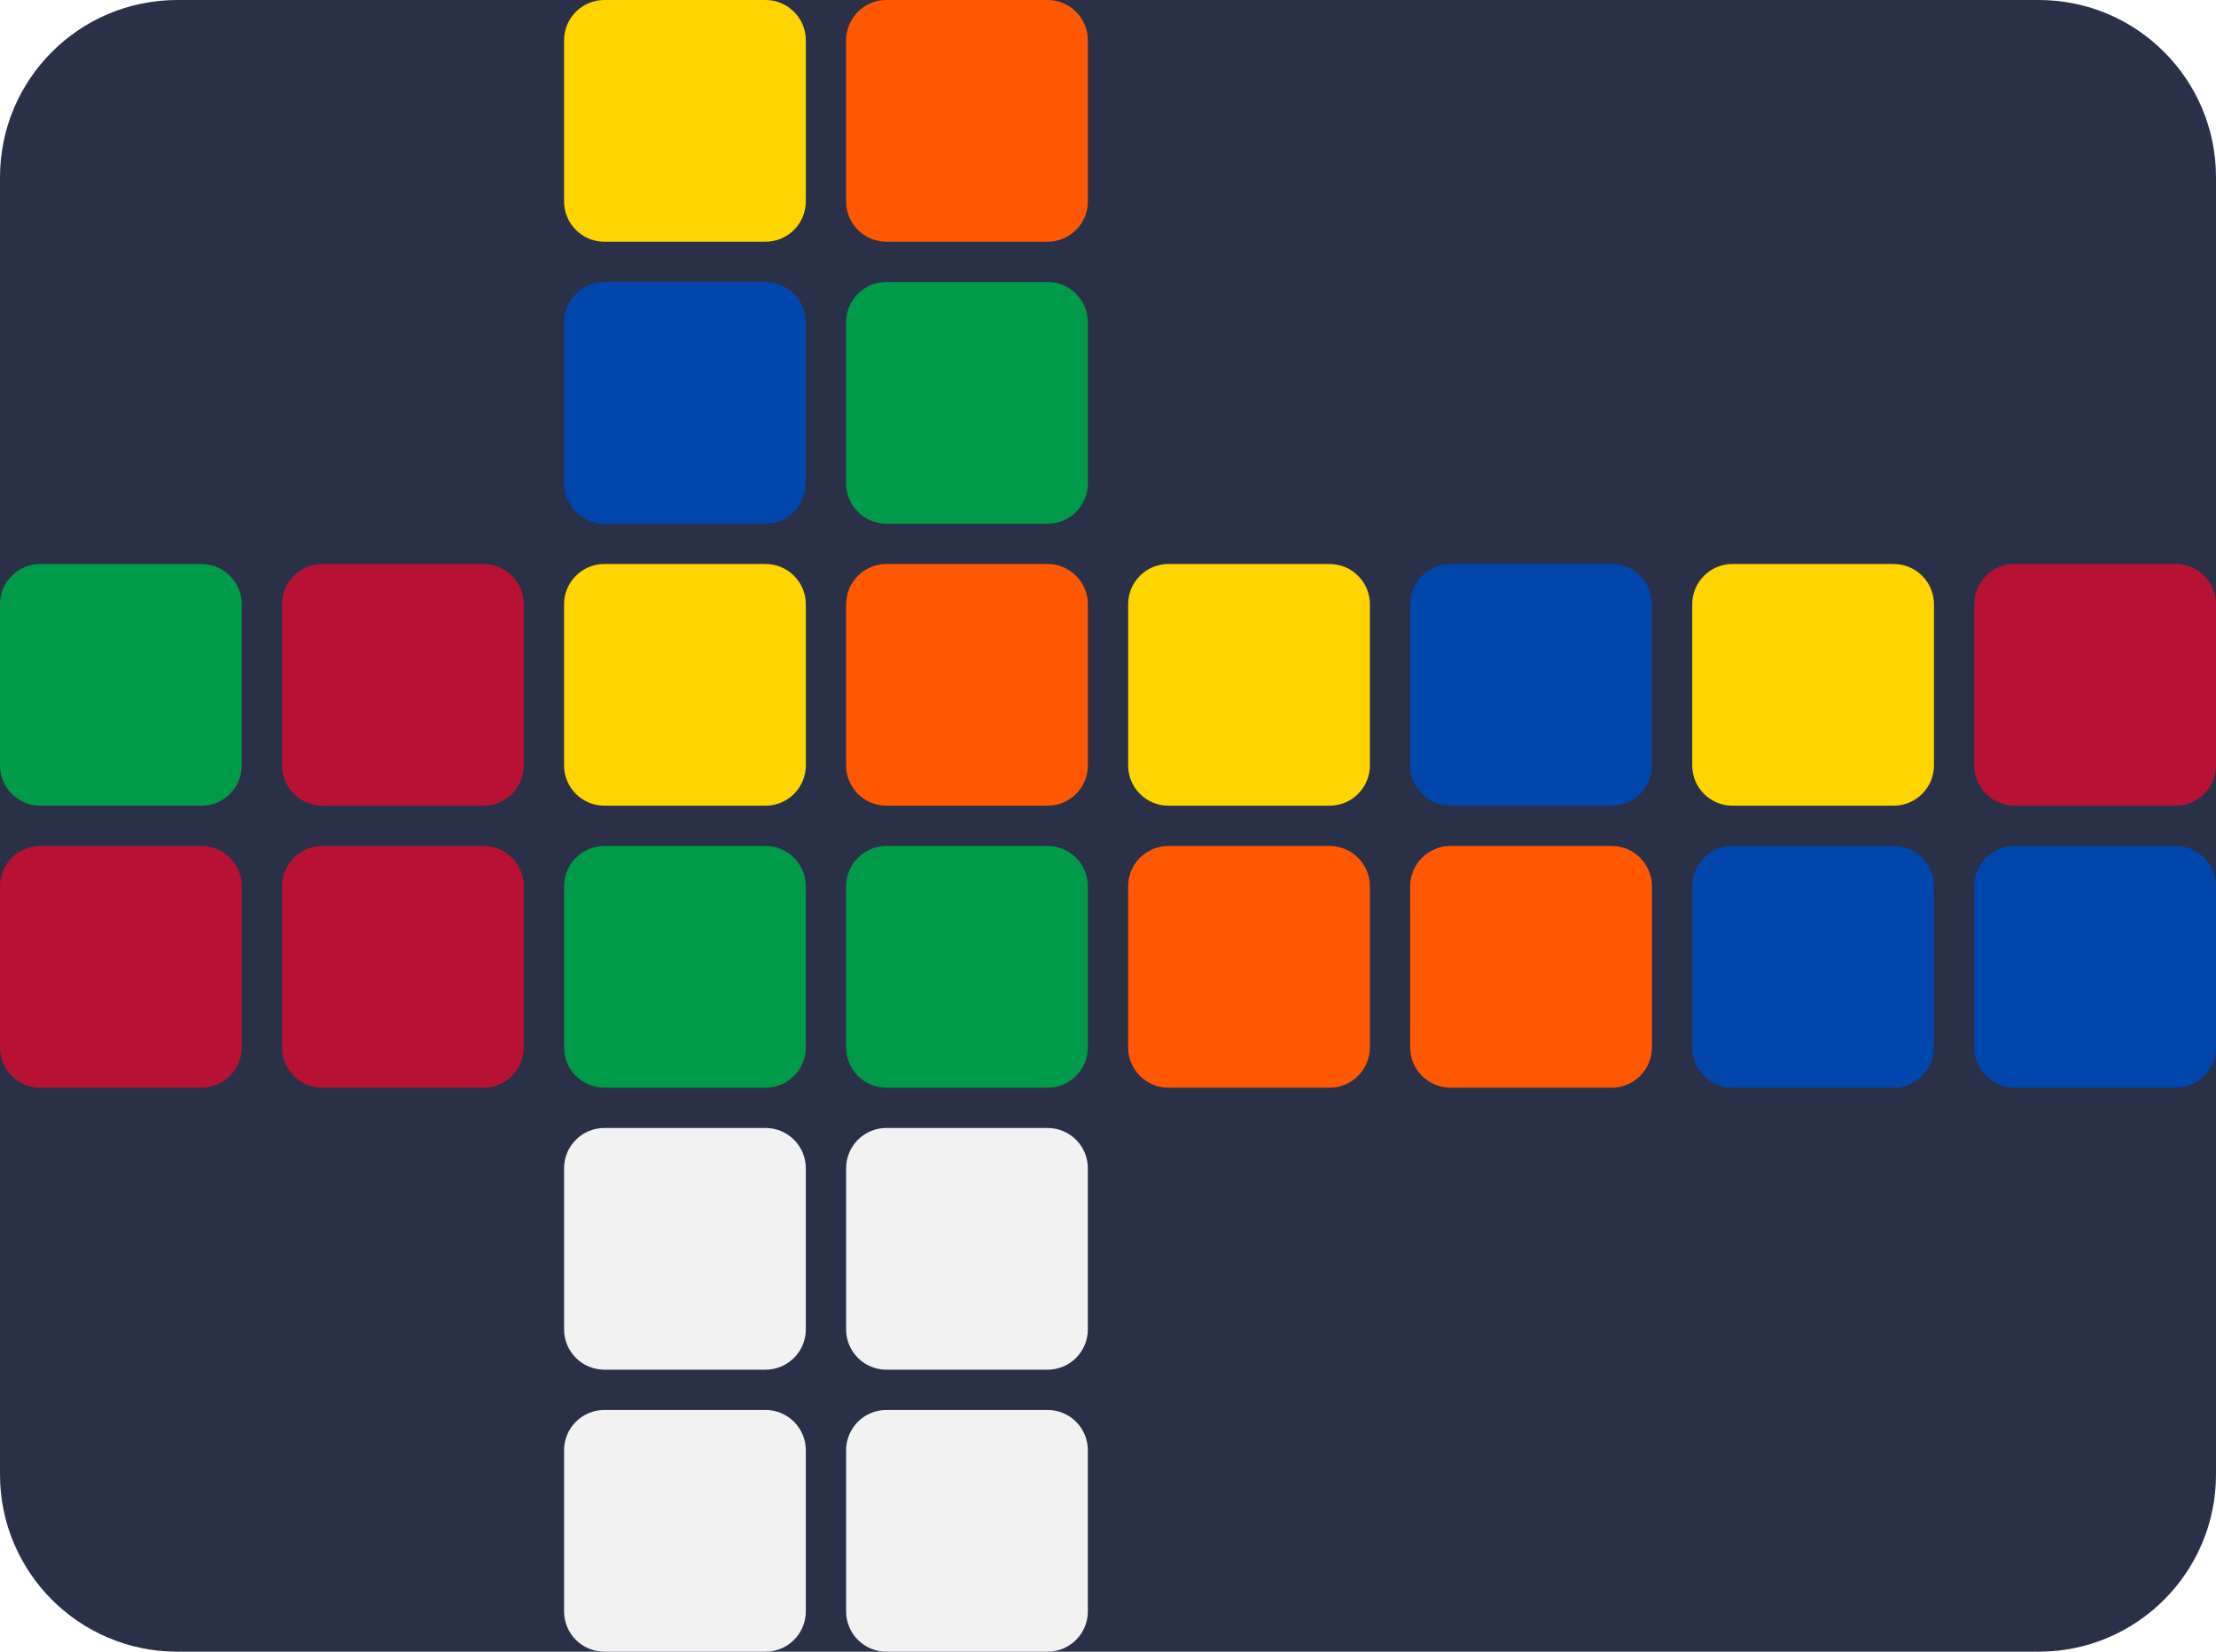
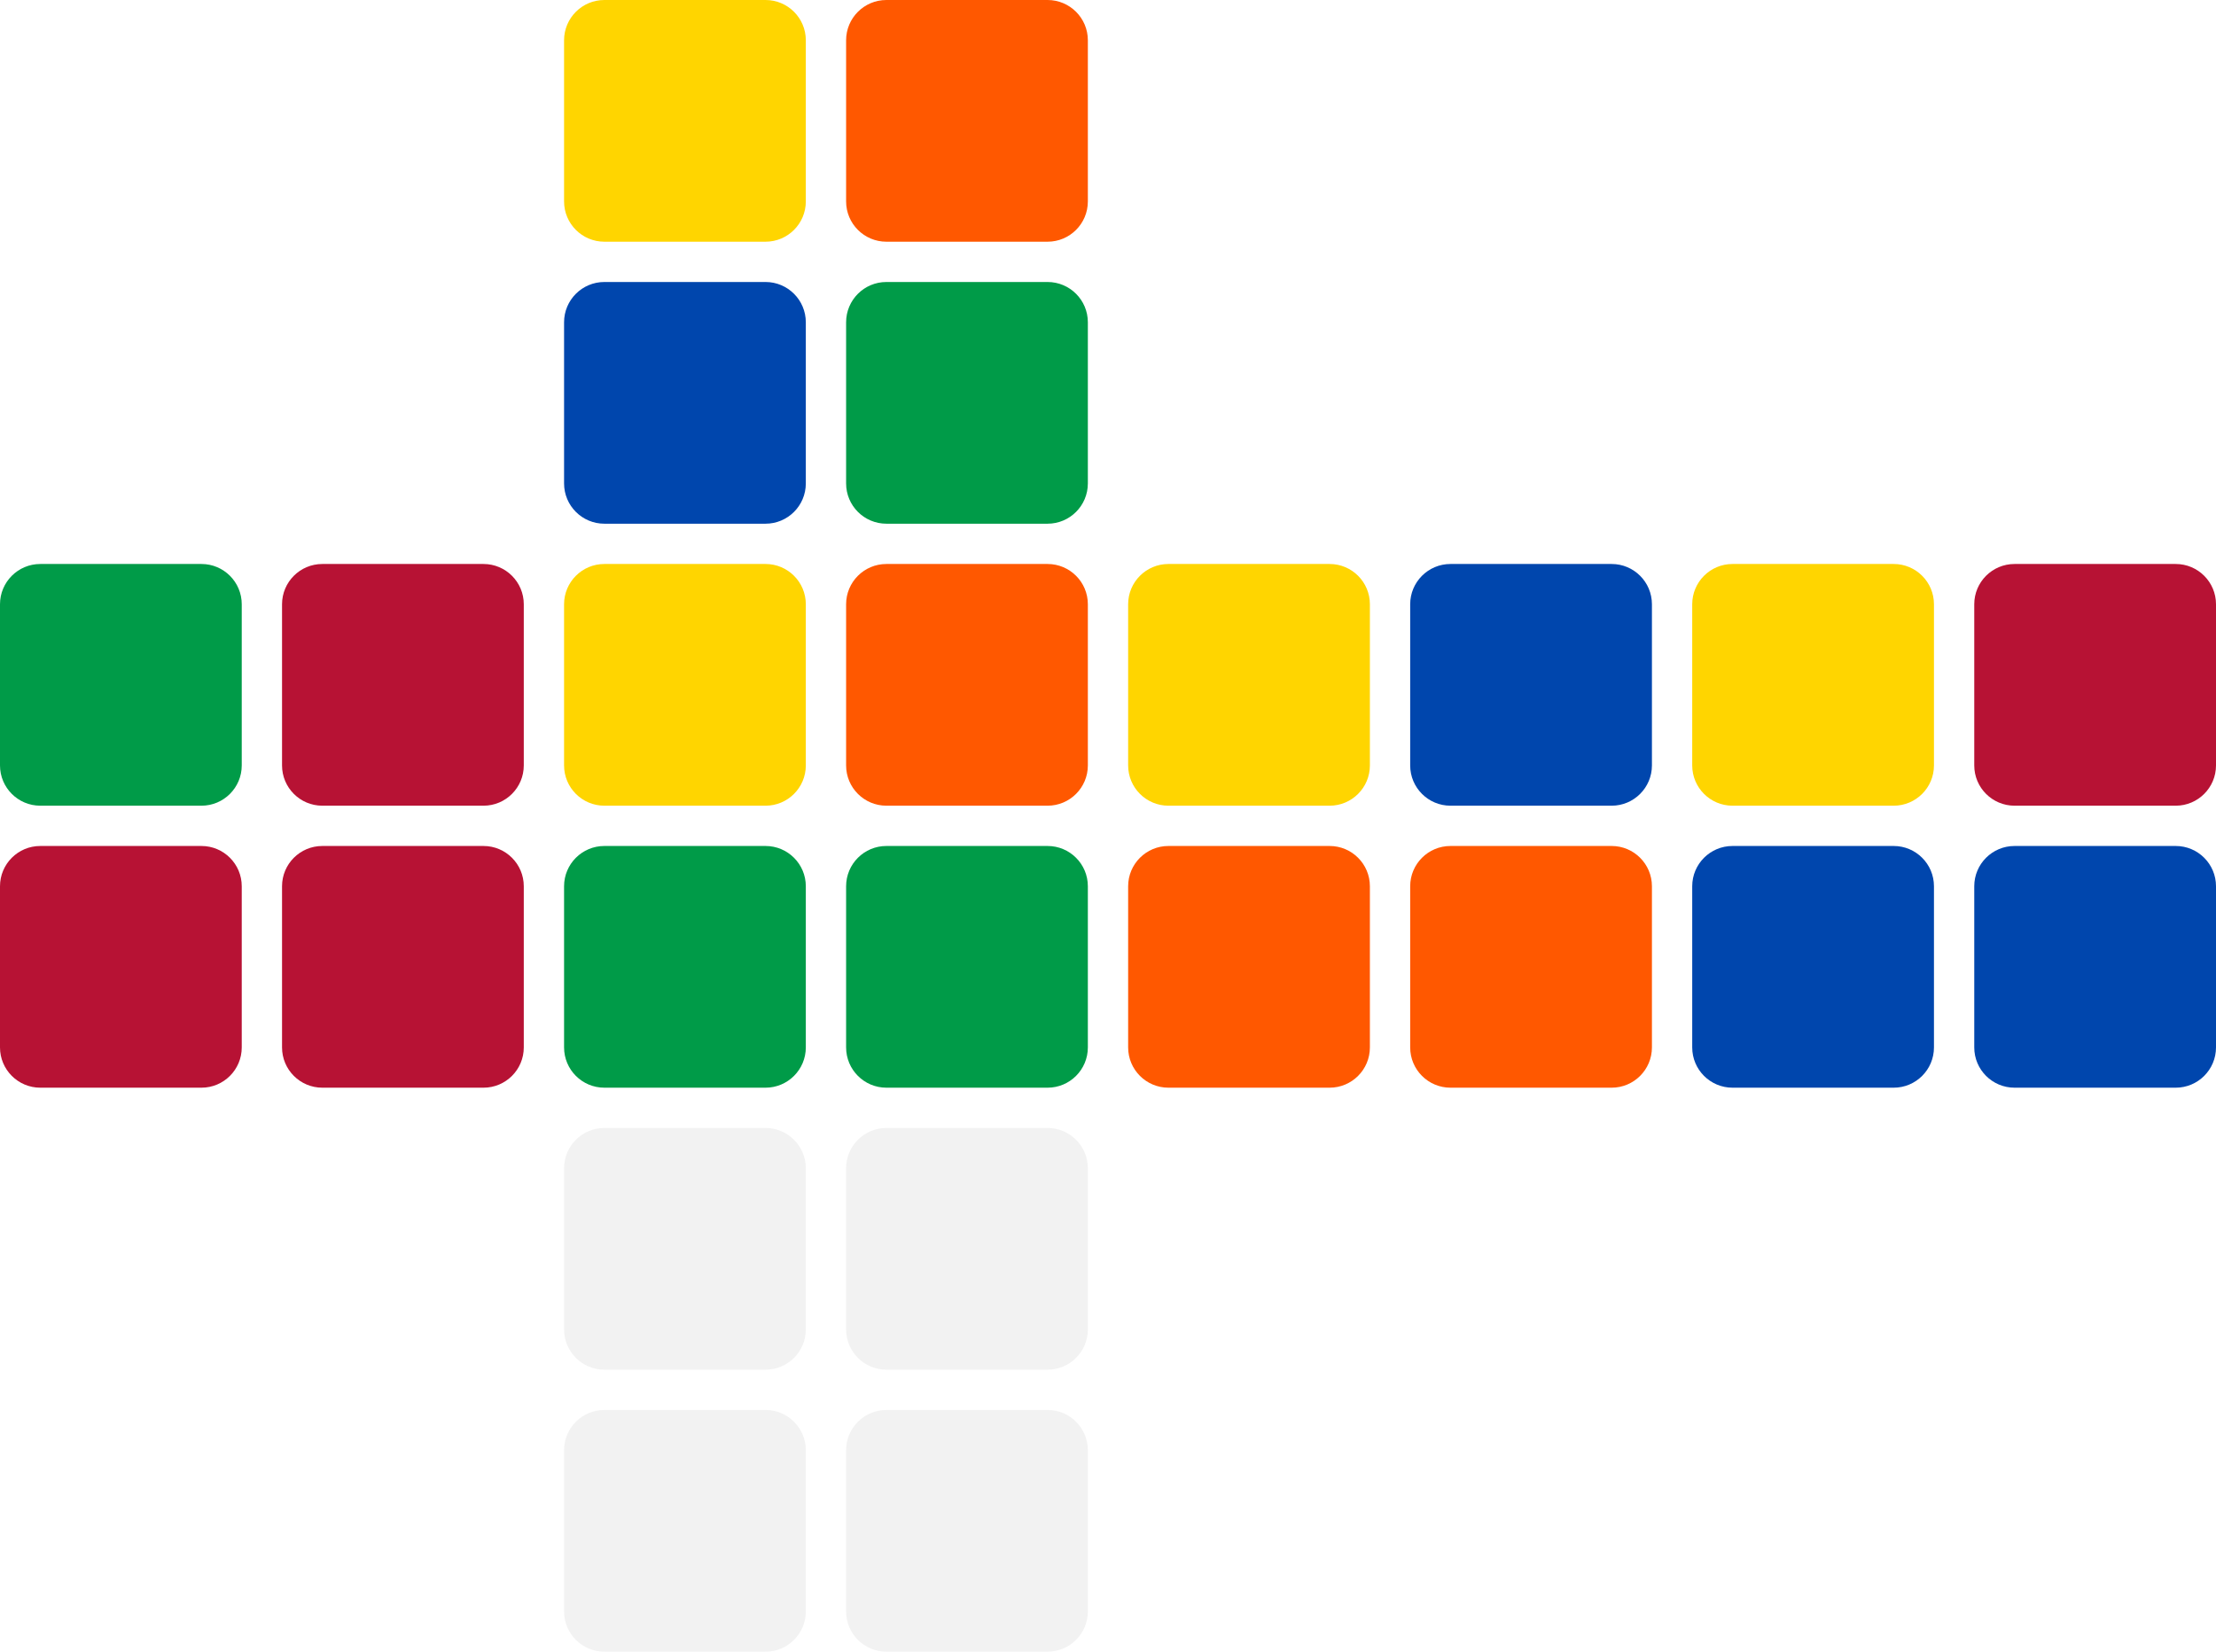
<svg xmlns="http://www.w3.org/2000/svg" viewBox="0 0 275 205">
-   <rect x="0" y="0" width="275" height="205" rx="22" fill="#2a3048" />
  <rect x="70" y="0" width="30" height="30" rx="5" fill="#ffd500" />
  <rect x="105" y="0" width="30" height="30" rx="5" fill="#ff5800" />
  <rect x="70" y="35" width="30" height="30" rx="5" fill="#0046ad" />
  <rect x="105" y="35" width="30" height="30" rx="5" fill="#009b48" />
  <rect x="0" y="70" width="30" height="30" rx="5" fill="#009b48" />
  <rect x="35" y="70" width="30" height="30" rx="5" fill="#b71234" />
  <rect x="0" y="105" width="30" height="30" rx="5" fill="#b71234" />
  <rect x="35" y="105" width="30" height="30" rx="5" fill="#b71234" />
  <rect x="70" y="70" width="30" height="30" rx="5" fill="#ffd500" />
  <rect x="105" y="70" width="30" height="30" rx="5" fill="#ff5800" />
  <rect x="70" y="105" width="30" height="30" rx="5" fill="#009b48" />
  <rect x="105" y="105" width="30" height="30" rx="5" fill="#009b48" />
  <rect x="140" y="70" width="30" height="30" rx="5" fill="#ffd500" />
  <rect x="175" y="70" width="30" height="30" rx="5" fill="#0046ad" />
  <rect x="140" y="105" width="30" height="30" rx="5" fill="#ff5800" />
  <rect x="175" y="105" width="30" height="30" rx="5" fill="#ff5800" />
  <rect x="210" y="70" width="30" height="30" rx="5" fill="#ffd500" />
  <rect x="245" y="70" width="30" height="30" rx="5" fill="#b71234" />
  <rect x="210" y="105" width="30" height="30" rx="5" fill="#0046ad" />
  <rect x="245" y="105" width="30" height="30" rx="5" fill="#0046ad" />
  <rect x="70" y="140" width="30" height="30" rx="5" fill="#f2f2f2" />
  <rect x="105" y="140" width="30" height="30" rx="5" fill="#f2f2f2" />
  <rect x="70" y="175" width="30" height="30" rx="5" fill="#f2f2f2" />
  <rect x="105" y="175" width="30" height="30" rx="5" fill="#f2f2f2" />
</svg>
